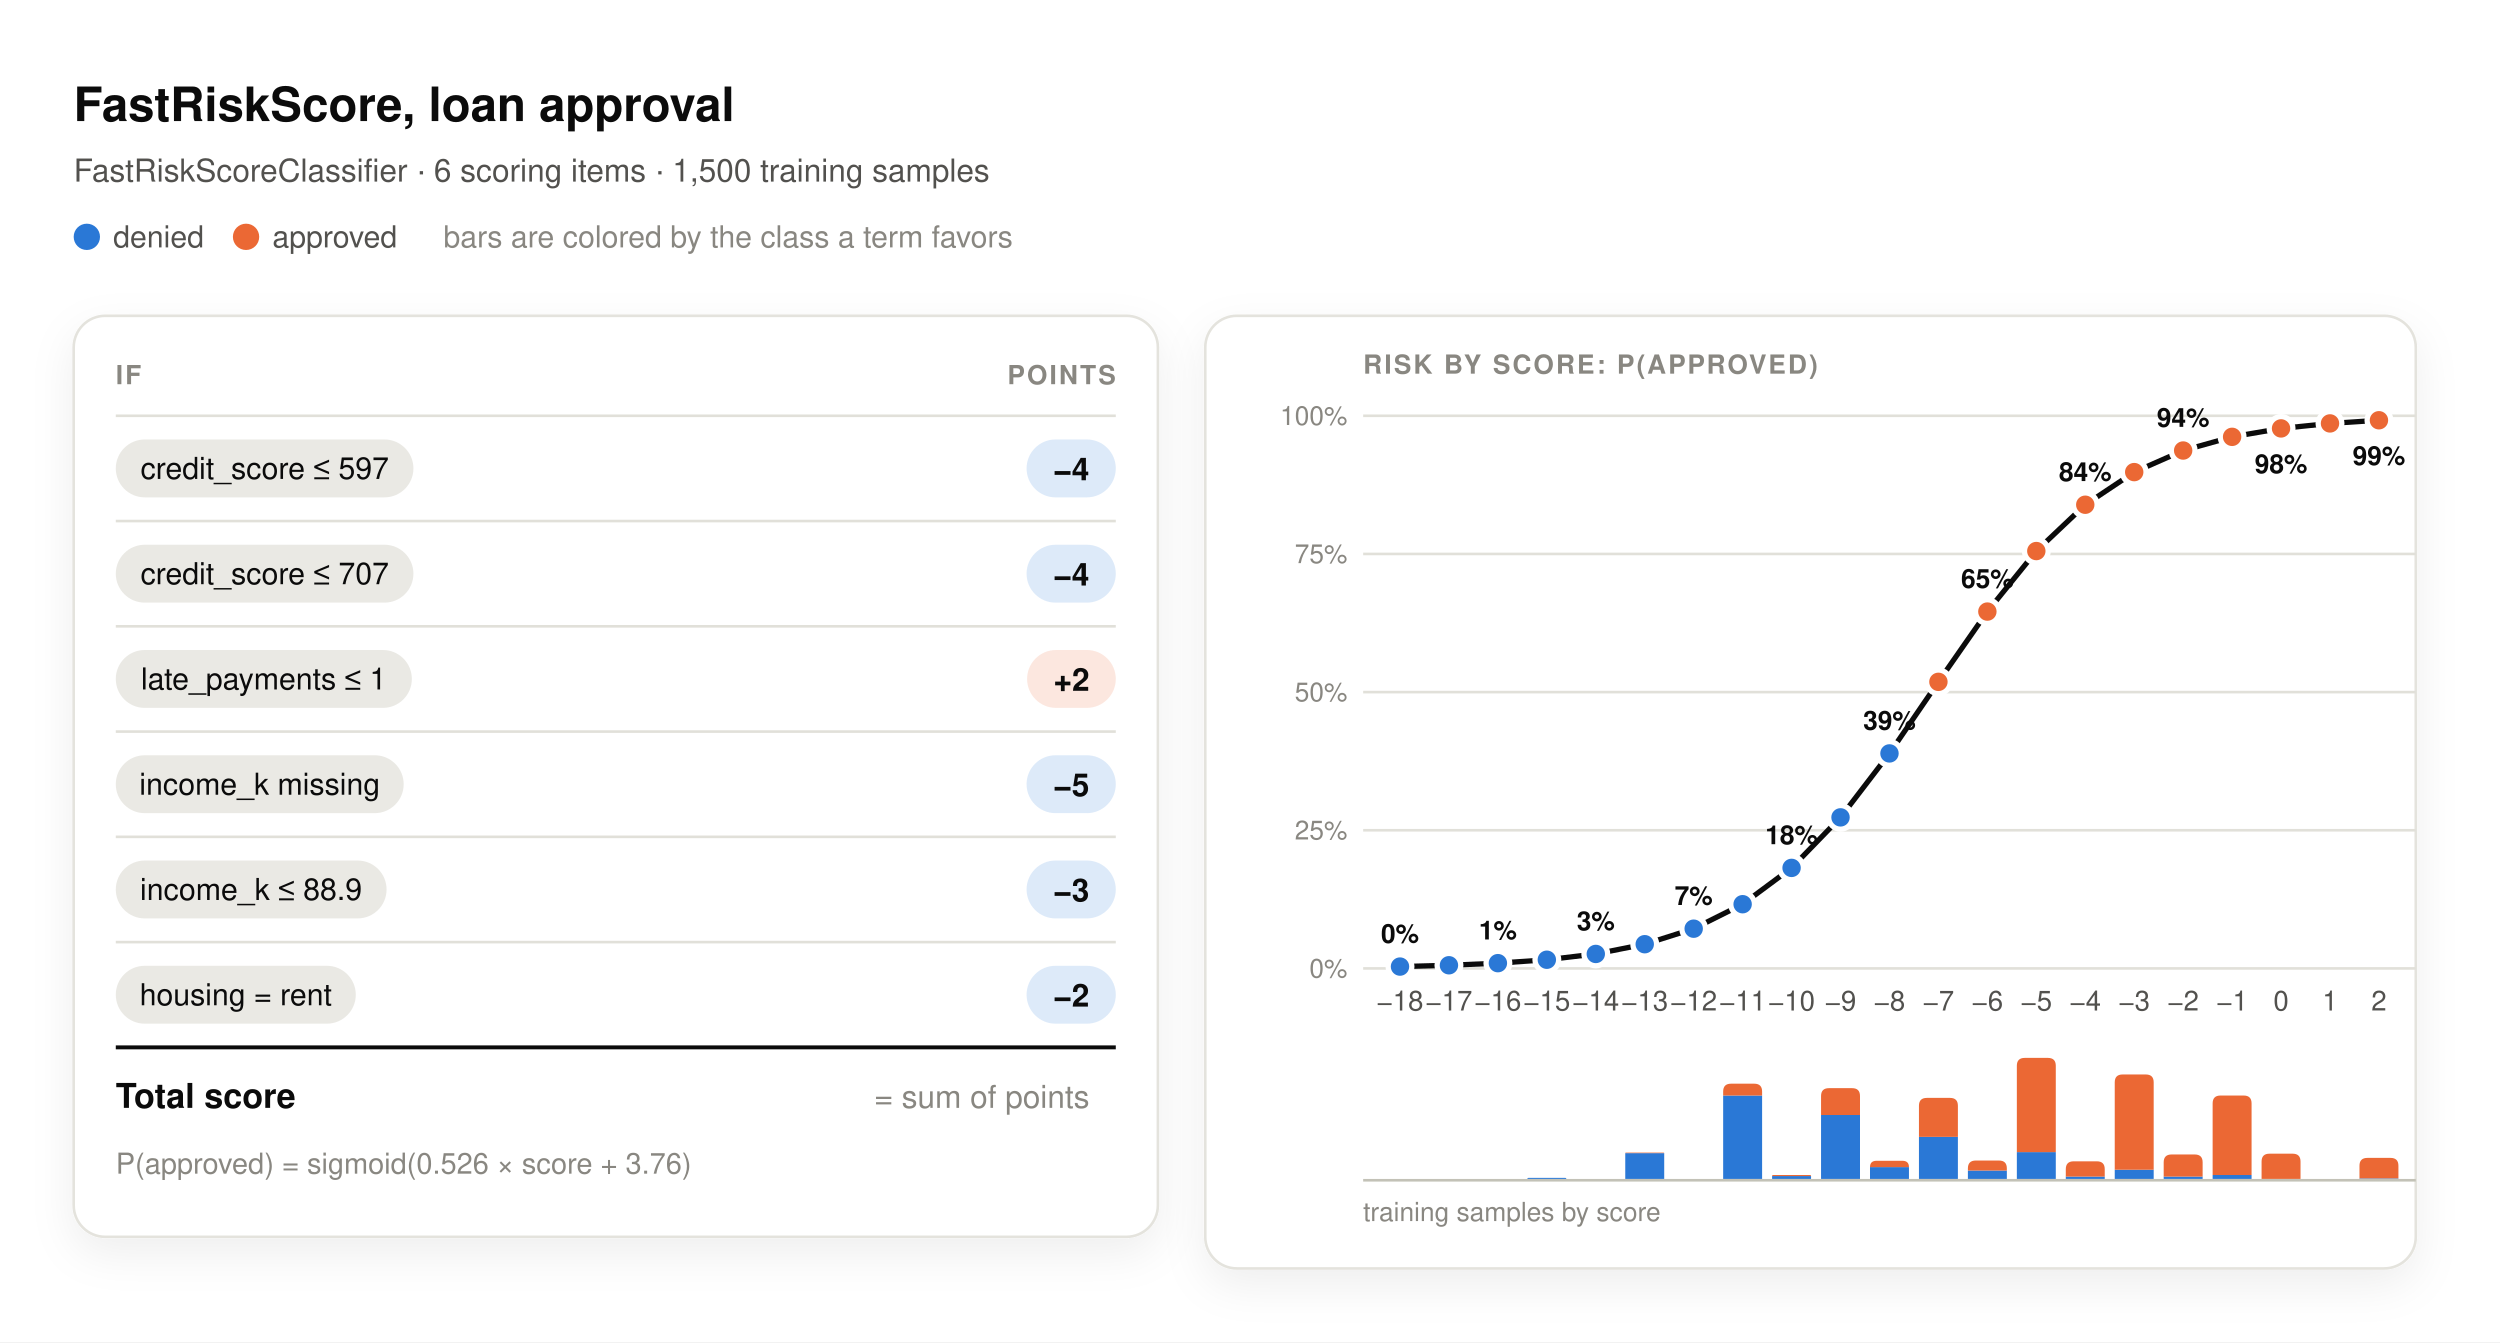
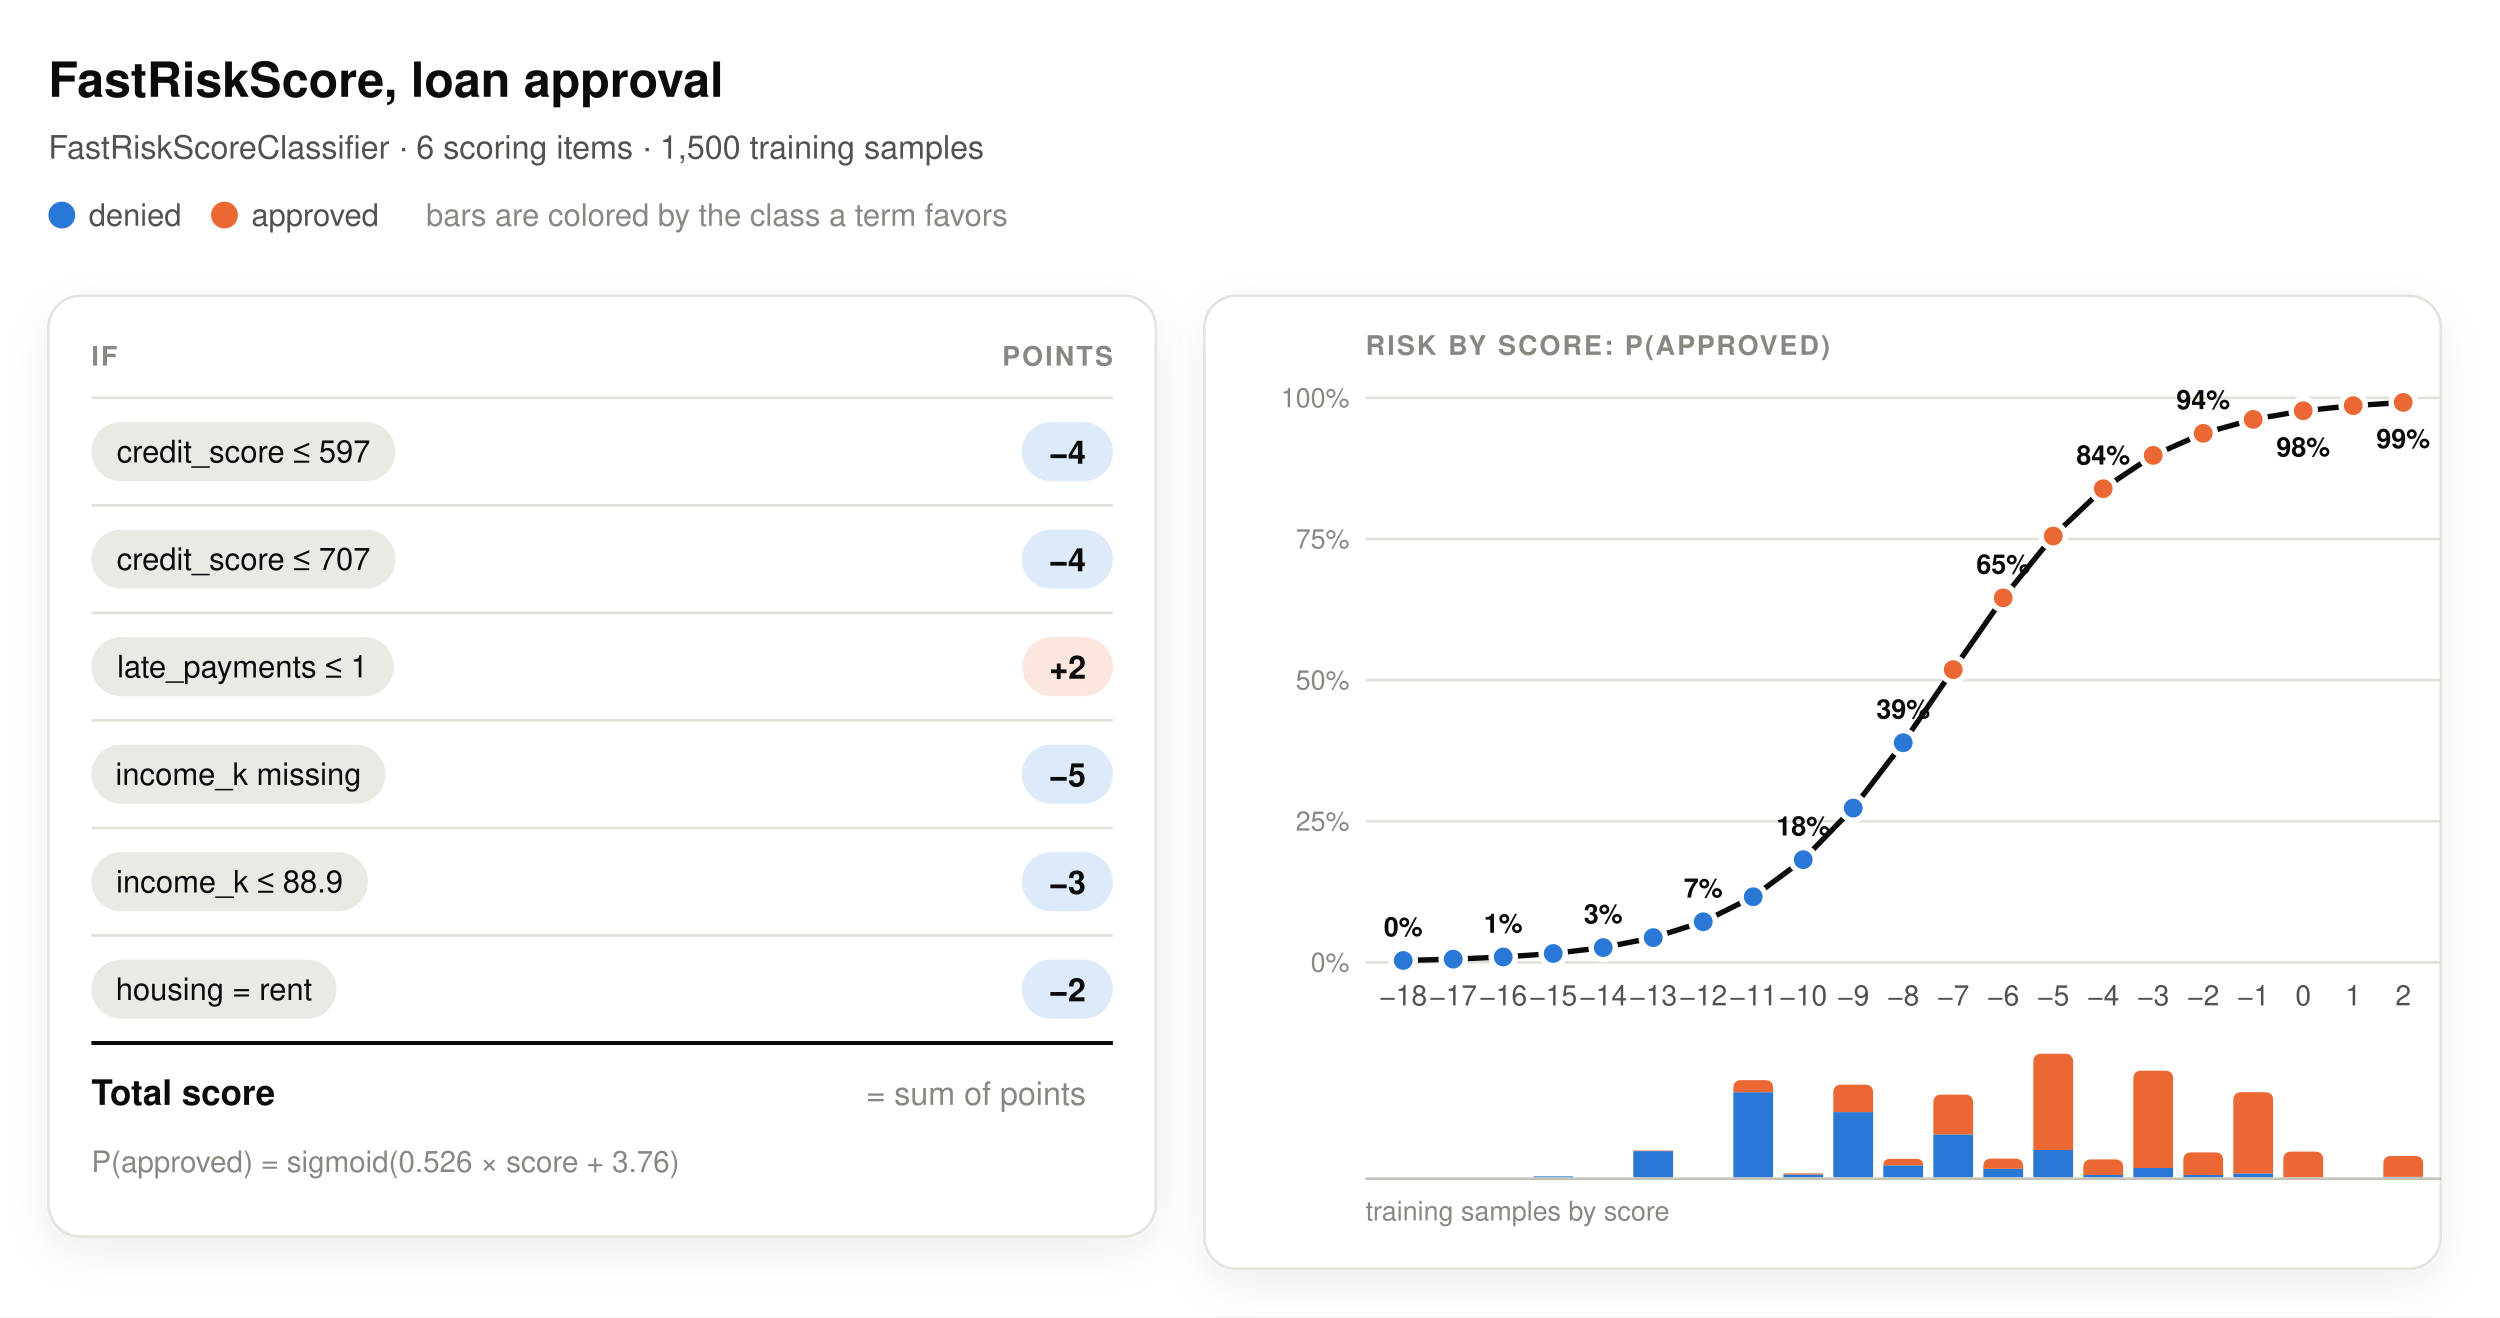
- <svg xmlns="http://www.w3.org/2000/svg" width="950" height="510" viewBox="0 0 950 510" role="img" aria-label="FastRiskScore, loan approval" font-family="Helvetica, 'Helvetica Neue', Arial, 'Nimbus Sans', 'Liberation Sans', sans-serif">
+ <svg xmlns="http://www.w3.org/2000/svg" width="930" height="490" viewBox="0 0 930 490" role="img" aria-label="FastRiskScore, loan approval" font-family="Helvetica, 'Helvetica Neue', Arial, 'Nimbus Sans', 'Liberation Sans', sans-serif">
  <defs>
    <filter id="dti65-sh" x="-20%" y="-20%" width="140%" height="160%">
      <feDropShadow dx="0" dy="1" stdDeviation="1" style="flood-color:#1a1a1a;flood-opacity:0.06" />
      <feDropShadow dx="0" dy="6" stdDeviation="8" style="flood-color:#1a1a1a;flood-opacity:0.07" />
    </filter>
  </defs>
  <rect width="100%" height="100%" style="fill:#ffffff" />
-   <g transform="translate(28,28)">
+   <g transform="translate(18,18)">
    <text x="0" y="18" style="font-size:18px;font-weight:650;fill:#0b0b0b">FastRiskScore, loan approval</text>
    <text x="0" y="41" style="font-size:12px;font-weight:400;fill:#52514e">FastRiskScoreClassifier  ·  6 scoring items  ·  1,500 training samples</text>
    <circle cx="5" cy="62" r="5" style="fill:#2a78d6" />
    <text x="15" y="66" style="font-size:11.5px;font-weight:400;fill:#52514e">denied</text>
    <circle cx="65.5" cy="62" r="5" style="fill:#eb6834" />
    <text x="75.5" y="66" style="font-size:11.5px;font-weight:400;fill:#52514e">approved</text>
    <text x="140.5" y="66" style="font-size:11.5px;font-weight:400;fill:#898781">bars are colored by the class a term favors</text>
  </g>
-   <g transform="translate(28,120)">
+   <g transform="translate(18,110)">
    <rect x="0" y="0" width="412" height="350" rx="12" filter="url(#dti65-sh)" style="fill:#ffffff;stroke:#e4e3dd;stroke-width:1" />
    <rect x="430" y="0" width="460" height="362" rx="12" filter="url(#dti65-sh)" style="fill:#ffffff;stroke:#e4e3dd;stroke-width:1" />
    <g transform="translate(16,16)">
      <text x="0" y="10" style="font-size:10px;font-weight:600;fill:#898781;letter-spacing:.08em">IF</text>
      <text x="380" y="10" text-anchor="end" style="font-size:10px;font-weight:600;fill:#898781;letter-spacing:.08em">POINTS</text>
      <line x1="0" x2="380" y1="22" y2="22" style="stroke:#e1e0d9;stroke-width:1" />
      <g class="term rule" data-t="0">
        <rect class="rowbg" x="-8" y="26" width="396" height="32" rx="6" style="fill:#f6f6f3;fill-opacity:0" />
        <g class="chip" data-c="0">
          <rect x="0" y="31" width="113.1" height="22" rx="11" style="fill:#e1e0d9;fill-opacity:0.7" />
          <text x="56.6" y="46" text-anchor="middle" style="font-size:11.5px;font-weight:500;fill:#0b0b0b;font-variant-numeric:tabular-nums">credit_score ≤ 597</text>
        </g>
        <rect class="pts" x="346.1" y="31" width="33.9" height="22" rx="11" style="fill:#2a78d6;fill-opacity:0.16" />
        <text x="363.1" y="46.5" text-anchor="middle" style="font-size:12px;font-weight:700;fill:#0b0b0b;font-variant-numeric:tabular-nums">−4</text>
      </g>
      <line x1="0" x2="380" y1="62" y2="62" style="stroke:#e1e0d9;stroke-width:1" />
      <g class="term rule" data-t="1">
        <rect class="rowbg" x="-8" y="66" width="396" height="32" rx="6" style="fill:#f6f6f3;fill-opacity:0" />
        <g class="chip" data-c="0">
          <rect x="0" y="71" width="113.1" height="22" rx="11" style="fill:#e1e0d9;fill-opacity:0.7" />
          <text x="56.6" y="86" text-anchor="middle" style="font-size:11.5px;font-weight:500;fill:#0b0b0b;font-variant-numeric:tabular-nums">credit_score ≤ 707</text>
        </g>
        <rect class="pts" x="346.1" y="71" width="33.9" height="22" rx="11" style="fill:#2a78d6;fill-opacity:0.16" />
        <text x="363.1" y="86.5" text-anchor="middle" style="font-size:12px;font-weight:700;fill:#0b0b0b;font-variant-numeric:tabular-nums">−4</text>
      </g>
      <line x1="0" x2="380" y1="102" y2="102" style="stroke:#e1e0d9;stroke-width:1" />
      <g class="term rule" data-t="2">
        <rect class="rowbg" x="-8" y="106" width="396" height="32" rx="6" style="fill:#f6f6f3;fill-opacity:0" />
        <g class="chip" data-c="0">
          <rect x="0" y="111" width="112.5" height="22" rx="11" style="fill:#e1e0d9;fill-opacity:0.7" />
          <text x="56.2" y="126" text-anchor="middle" style="font-size:11.5px;font-weight:500;fill:#0b0b0b;font-variant-numeric:tabular-nums">late_payments ≤ 1</text>
        </g>
        <rect class="pts" x="346.3" y="111" width="33.7" height="22" rx="11" style="fill:#eb6834;fill-opacity:0.16" />
        <text x="363.2" y="126.5" text-anchor="middle" style="font-size:12px;font-weight:700;fill:#0b0b0b;font-variant-numeric:tabular-nums">+2</text>
      </g>
      <line x1="0" x2="380" y1="142" y2="142" style="stroke:#e1e0d9;stroke-width:1" />
      <g class="term rule" data-t="3">
        <rect class="rowbg" x="-8" y="146" width="396" height="32" rx="6" style="fill:#f6f6f3;fill-opacity:0" />
        <g class="chip" data-c="0">
          <rect x="0" y="151" width="109.4" height="22" rx="11" style="fill:#e1e0d9;fill-opacity:0.7" />
          <text x="54.7" y="166" text-anchor="middle" style="font-size:11.5px;font-weight:500;fill:#0b0b0b;font-variant-numeric:tabular-nums">income_k missing</text>
        </g>
        <rect class="pts" x="346.1" y="151" width="33.9" height="22" rx="11" style="fill:#2a78d6;fill-opacity:0.16" />
        <text x="363.1" y="166.5" text-anchor="middle" style="font-size:12px;font-weight:700;fill:#0b0b0b;font-variant-numeric:tabular-nums">−5</text>
      </g>
      <line x1="0" x2="380" y1="182" y2="182" style="stroke:#e1e0d9;stroke-width:1" />
      <g class="term rule" data-t="4">
        <rect class="rowbg" x="-8" y="186" width="396" height="32" rx="6" style="fill:#f6f6f3;fill-opacity:0" />
        <g class="chip" data-c="0">
          <rect x="0" y="191" width="102.9" height="22" rx="11" style="fill:#e1e0d9;fill-opacity:0.7" />
          <text x="51.4" y="206" text-anchor="middle" style="font-size:11.5px;font-weight:500;fill:#0b0b0b;font-variant-numeric:tabular-nums">income_k ≤ 88.9</text>
        </g>
        <rect class="pts" x="346.1" y="191" width="33.9" height="22" rx="11" style="fill:#2a78d6;fill-opacity:0.16" />
        <text x="363.1" y="206.5" text-anchor="middle" style="font-size:12px;font-weight:700;fill:#0b0b0b;font-variant-numeric:tabular-nums">−3</text>
      </g>
      <line x1="0" x2="380" y1="222" y2="222" style="stroke:#e1e0d9;stroke-width:1" />
      <g class="term rule" data-t="5">
        <rect class="rowbg" x="-8" y="226" width="396" height="32" rx="6" style="fill:#f6f6f3;fill-opacity:0" />
        <g class="chip" data-c="0">
          <rect x="0" y="231" width="91.2" height="22" rx="11" style="fill:#e1e0d9;fill-opacity:0.7" />
          <text x="45.6" y="246" text-anchor="middle" style="font-size:11.5px;font-weight:500;fill:#0b0b0b;font-variant-numeric:tabular-nums">housing = rent</text>
        </g>
        <rect class="pts" x="346.1" y="231" width="33.9" height="22" rx="11" style="fill:#2a78d6;fill-opacity:0.16" />
        <text x="363.1" y="246.5" text-anchor="middle" style="font-size:12px;font-weight:700;fill:#0b0b0b;font-variant-numeric:tabular-nums">−2</text>
      </g>
      <line x1="0" x2="380" y1="262" y2="262" style="stroke:#0b0b0b;stroke-width:1.5" />
      <text x="0" y="285" style="font-size:13px;font-weight:650;fill:#0b0b0b">Total score</text>
      <text x="370" y="285" text-anchor="end" style="font-size:12px;font-weight:400;fill:#898781">= sum of points</text>
      <text x="0" y="310" style="font-size:11px;font-weight:400;fill:#898781">P(approved) = sigmoid(0.526 × score + 3.76)</text>
    </g>
    <g transform="translate(20,16)">
      <text x="470" y="6" style="font-size:10px;font-weight:600;fill:#898781;letter-spacing:.08em">RISK BY SCORE: P(APPROVED)</text>
      <line x1="470" x2="870" y1="232" y2="232" style="stroke:#e1e0d9;stroke-width:1" />
      <text x="464" y="235.5" text-anchor="end" style="font-size:10px;font-weight:400;fill:#898781">0%</text>
      <line x1="470" x2="870" y1="179.5" y2="179.5" style="stroke:#e1e0d9;stroke-width:1" />
      <text x="464" y="183" text-anchor="end" style="font-size:10px;font-weight:400;fill:#898781">25%</text>
      <line x1="470" x2="870" y1="127" y2="127" style="stroke:#e1e0d9;stroke-width:1" />
      <text x="464" y="130.5" text-anchor="end" style="font-size:10px;font-weight:400;fill:#898781">50%</text>
      <line x1="470" x2="870" y1="74.5" y2="74.5" style="stroke:#e1e0d9;stroke-width:1" />
      <text x="464" y="78" text-anchor="end" style="font-size:10px;font-weight:400;fill:#898781">75%</text>
      <line x1="470" x2="870" y1="22" y2="22" style="stroke:#e1e0d9;stroke-width:1" />
      <text x="464" y="25.5" text-anchor="end" style="font-size:10px;font-weight:400;fill:#898781">100%</text>
      <path d="M532.4,312V312Q532.4,311.6 532.8,311.6H546.8Q547.2,311.6 547.2,312V312Z" style="fill:#2a78d6" />
      <path d="M569.6,312V302.2H584.4V312Z" style="fill:#2a78d6" />
      <path d="M569.6,302.2V302.2Q569.6,302 569.8,302H584.2Q584.4,302 584.4,302.2V302.2Z" style="fill:#eb6834" />
      <path d="M606.8,312V280.3H621.6V312Z" style="fill:#2a78d6" />
      <path d="M606.8,280.3V278.8Q606.8,275.8 609.8,275.8H618.6Q621.6,275.8 621.6,278.8V280.3Z" style="fill:#eb6834" />
      <path d="M625.4,312V310.9H640.2V312Z" style="fill:#2a78d6" />
      <path d="M625.4,310.9V310.9Q625.4,310.5 625.8,310.5H639.8Q640.2,310.5 640.2,310.9V310.9Z" style="fill:#eb6834" />
      <path d="M644,312V287.7H658.8V312Z" style="fill:#2a78d6" />
      <path d="M644,287.7V280.5Q644,277.5 647,277.5H655.8Q658.8,277.5 658.8,280.5V287.7Z" style="fill:#eb6834" />
      <path d="M662.6,312V307.5H677.4V312Z" style="fill:#2a78d6" />
      <path d="M662.6,307.5V307.5Q662.6,305.1 665.1,305.1H674.9Q677.4,305.1 677.4,307.5V307.5Z" style="fill:#eb6834" />
      <path d="M681.2,312V296H696V312Z" style="fill:#2a78d6" />
      <path d="M681.2,296V284.2Q681.2,281.2 684.2,281.2H693Q696,281.2 696,284.2V296Z" style="fill:#eb6834" />
      <path d="M699.8,312V308.8H714.6V312Z" style="fill:#2a78d6" />
      <path d="M699.8,308.8V308Q699.8,305 702.8,305H711.6Q714.6,305 714.6,308V308.8Z" style="fill:#eb6834" />
      <path d="M718.4,312V301.8H733.2V312Z" style="fill:#2a78d6" />
      <path d="M718.4,301.8V269Q718.4,266 721.4,266H730.2Q733.2,266 733.2,269V301.8Z" style="fill:#eb6834" />
      <path d="M737,312V311.1H751.8V312Z" style="fill:#2a78d6" />
      <path d="M737,311.1V308.3Q737,305.3 740,305.3H748.8Q751.8,305.3 751.8,308.3V311.1Z" style="fill:#eb6834" />
      <path d="M755.6,312V308.5H770.4V312Z" style="fill:#2a78d6" />
      <path d="M755.6,308.5V275.3Q755.6,272.3 758.6,272.3H767.4Q770.4,272.3 770.4,275.3V308.5Z" style="fill:#eb6834" />
      <path d="M774.2,312V311.1H789V312Z" style="fill:#2a78d6" />
      <path d="M774.2,311.1V305.7Q774.2,302.7 777.2,302.7H786Q789,302.7 789,305.7V311.1Z" style="fill:#eb6834" />
      <path d="M792.8,312V310.5H807.6V312Z" style="fill:#2a78d6" />
      <path d="M792.8,310.5V283.3Q792.8,280.3 795.8,280.3H804.6Q807.6,280.3 807.6,283.3V310.5Z" style="fill:#eb6834" />
      <path d="M811.4,312V305.4Q811.4,302.4 814.4,302.4H823.2Q826.2,302.4 826.2,305.4V312Z" style="fill:#eb6834" />
      <path d="M848.6,312V311.8H863.4V312Z" style="fill:#2a78d6" />
      <path d="M848.6,311.8V307Q848.6,304 851.6,304H860.4Q863.4,304 863.4,307V311.8Z" style="fill:#eb6834" />
      <line x1="470" x2="870" y1="312.5" y2="312.5" style="stroke:#c3c2b7;stroke-width:1" />
      <text x="470" y="328" style="font-size:10px;font-weight:400;fill:#898781">training samples by score</text>
      <polyline points="484,231.3 502.6,230.8 521.2,230 539.8,228.7 558.4,226.5 577,222.8 595.6,216.9 614.2,207.6 632.8,193.8 651.4,174.6 670,150.3 688.6,123.1 707.2,96.4 725.8,73.4 744.4,55.8 763,43.4 781.6,35.2 800.2,30 818.8,26.8 837.4,24.9 856,23.7" style="fill:none;stroke:#0b0b0b;stroke-width:2;stroke-linejoin:round" />
      <circle class="rk" data-s="-18" cx="484" cy="231.3" r="4.5" style="fill:#2a78d6;stroke:#ffffff;stroke-width:2" />
      <text x="484" y="248" text-anchor="middle" style="font-size:10.5px;font-weight:400;fill:#52514e;font-variant-numeric:tabular-nums">−18</text>
      <text x="484" y="222.3" text-anchor="middle" style="font-size:10px;font-weight:600;fill:#0b0b0b">0%</text>
      <circle class="rk" data-s="-17" cx="502.6" cy="230.8" r="4.5" style="fill:#2a78d6;stroke:#ffffff;stroke-width:2" />
      <text x="502.6" y="248" text-anchor="middle" style="font-size:10.5px;font-weight:400;fill:#52514e;font-variant-numeric:tabular-nums">−17</text>
      <circle class="rk" data-s="-16" cx="521.2" cy="230" r="4.5" style="fill:#2a78d6;stroke:#ffffff;stroke-width:2" />
      <text x="521.2" y="248" text-anchor="middle" style="font-size:10.5px;font-weight:400;fill:#52514e;font-variant-numeric:tabular-nums">−16</text>
      <text x="521.2" y="221" text-anchor="middle" style="font-size:10px;font-weight:600;fill:#0b0b0b">1%</text>
      <circle class="rk" data-s="-15" cx="539.8" cy="228.7" r="4.5" style="fill:#2a78d6;stroke:#ffffff;stroke-width:2" />
      <text x="539.8" y="248" text-anchor="middle" style="font-size:10.5px;font-weight:400;fill:#52514e;font-variant-numeric:tabular-nums">−15</text>
      <circle class="rk" data-s="-14" cx="558.4" cy="226.5" r="4.5" style="fill:#2a78d6;stroke:#ffffff;stroke-width:2" />
      <text x="558.4" y="248" text-anchor="middle" style="font-size:10.5px;font-weight:400;fill:#52514e;font-variant-numeric:tabular-nums">−14</text>
      <text x="558.4" y="217.5" text-anchor="middle" style="font-size:10px;font-weight:600;fill:#0b0b0b">3%</text>
      <circle class="rk" data-s="-13" cx="577" cy="222.8" r="4.5" style="fill:#2a78d6;stroke:#ffffff;stroke-width:2" />
      <text x="577" y="248" text-anchor="middle" style="font-size:10.5px;font-weight:400;fill:#52514e;font-variant-numeric:tabular-nums">−13</text>
      <circle class="rk" data-s="-12" cx="595.6" cy="216.9" r="4.5" style="fill:#2a78d6;stroke:#ffffff;stroke-width:2" />
      <text x="595.6" y="248" text-anchor="middle" style="font-size:10.5px;font-weight:400;fill:#52514e;font-variant-numeric:tabular-nums">−12</text>
      <text x="595.6" y="207.9" text-anchor="middle" style="font-size:10px;font-weight:600;fill:#0b0b0b">7%</text>
      <circle class="rk" data-s="-11" cx="614.2" cy="207.6" r="4.5" style="fill:#2a78d6;stroke:#ffffff;stroke-width:2" />
      <text x="614.2" y="248" text-anchor="middle" style="font-size:10.5px;font-weight:400;fill:#52514e;font-variant-numeric:tabular-nums">−11</text>
      <circle class="rk" data-s="-10" cx="632.8" cy="193.8" r="4.5" style="fill:#2a78d6;stroke:#ffffff;stroke-width:2" />
      <text x="632.8" y="248" text-anchor="middle" style="font-size:10.5px;font-weight:400;fill:#52514e;font-variant-numeric:tabular-nums">−10</text>
      <text x="632.8" y="184.8" text-anchor="middle" style="font-size:10px;font-weight:600;fill:#0b0b0b">18%</text>
      <circle class="rk" data-s="-9" cx="651.4" cy="174.6" r="4.5" style="fill:#2a78d6;stroke:#ffffff;stroke-width:2" />
      <text x="651.4" y="248" text-anchor="middle" style="font-size:10.5px;font-weight:400;fill:#52514e;font-variant-numeric:tabular-nums">−9</text>
      <circle class="rk" data-s="-8" cx="670" cy="150.3" r="4.5" style="fill:#2a78d6;stroke:#ffffff;stroke-width:2" />
      <text x="670" y="248" text-anchor="middle" style="font-size:10.5px;font-weight:400;fill:#52514e;font-variant-numeric:tabular-nums">−8</text>
      <text x="670" y="141.3" text-anchor="middle" style="font-size:10px;font-weight:600;fill:#0b0b0b">39%</text>
      <circle class="rk" data-s="-7" cx="688.6" cy="123.1" r="4.5" style="fill:#eb6834;stroke:#ffffff;stroke-width:2" />
      <text x="688.6" y="248" text-anchor="middle" style="font-size:10.5px;font-weight:400;fill:#52514e;font-variant-numeric:tabular-nums">−7</text>
      <circle class="rk" data-s="-6" cx="707.2" cy="96.4" r="4.5" style="fill:#eb6834;stroke:#ffffff;stroke-width:2" />
      <text x="707.2" y="248" text-anchor="middle" style="font-size:10.5px;font-weight:400;fill:#52514e;font-variant-numeric:tabular-nums">−6</text>
      <text x="707.2" y="87.4" text-anchor="middle" style="font-size:10px;font-weight:600;fill:#0b0b0b">65%</text>
      <circle class="rk" data-s="-5" cx="725.8" cy="73.4" r="4.5" style="fill:#eb6834;stroke:#ffffff;stroke-width:2" />
      <text x="725.8" y="248" text-anchor="middle" style="font-size:10.5px;font-weight:400;fill:#52514e;font-variant-numeric:tabular-nums">−5</text>
      <circle class="rk" data-s="-4" cx="744.4" cy="55.8" r="4.5" style="fill:#eb6834;stroke:#ffffff;stroke-width:2" />
      <text x="744.4" y="248" text-anchor="middle" style="font-size:10.5px;font-weight:400;fill:#52514e;font-variant-numeric:tabular-nums">−4</text>
      <text x="744.4" y="46.8" text-anchor="middle" style="font-size:10px;font-weight:600;fill:#0b0b0b">84%</text>
      <circle class="rk" data-s="-3" cx="763" cy="43.4" r="4.5" style="fill:#eb6834;stroke:#ffffff;stroke-width:2" />
      <text x="763" y="248" text-anchor="middle" style="font-size:10.5px;font-weight:400;fill:#52514e;font-variant-numeric:tabular-nums">−3</text>
      <circle class="rk" data-s="-2" cx="781.6" cy="35.2" r="4.5" style="fill:#eb6834;stroke:#ffffff;stroke-width:2" />
      <text x="781.6" y="248" text-anchor="middle" style="font-size:10.5px;font-weight:400;fill:#52514e;font-variant-numeric:tabular-nums">−2</text>
      <text x="781.6" y="26.2" text-anchor="middle" style="font-size:10px;font-weight:600;fill:#0b0b0b">94%</text>
      <circle class="rk" data-s="-1" cx="800.2" cy="30" r="4.5" style="fill:#eb6834;stroke:#ffffff;stroke-width:2" />
      <text x="800.2" y="248" text-anchor="middle" style="font-size:10.5px;font-weight:400;fill:#52514e;font-variant-numeric:tabular-nums">−1</text>
      <circle class="rk" data-s="0" cx="818.8" cy="26.8" r="4.5" style="fill:#eb6834;stroke:#ffffff;stroke-width:2" />
      <text x="818.8" y="248" text-anchor="middle" style="font-size:10.5px;font-weight:400;fill:#52514e;font-variant-numeric:tabular-nums">0</text>
      <text x="818.8" y="43.8" text-anchor="middle" style="font-size:10px;font-weight:600;fill:#0b0b0b">98%</text>
      <circle class="rk" data-s="1" cx="837.4" cy="24.9" r="4.5" style="fill:#eb6834;stroke:#ffffff;stroke-width:2" />
      <text x="837.4" y="248" text-anchor="middle" style="font-size:10.5px;font-weight:400;fill:#52514e;font-variant-numeric:tabular-nums">1</text>
      <circle class="rk" data-s="2" cx="856" cy="23.7" r="4.5" style="fill:#eb6834;stroke:#ffffff;stroke-width:2" />
      <text x="856" y="248" text-anchor="middle" style="font-size:10.5px;font-weight:400;fill:#52514e;font-variant-numeric:tabular-nums">2</text>
      <text x="856" y="40.7" text-anchor="middle" style="font-size:10px;font-weight:600;fill:#0b0b0b">99%</text>
    </g>
  </g>
</svg>
